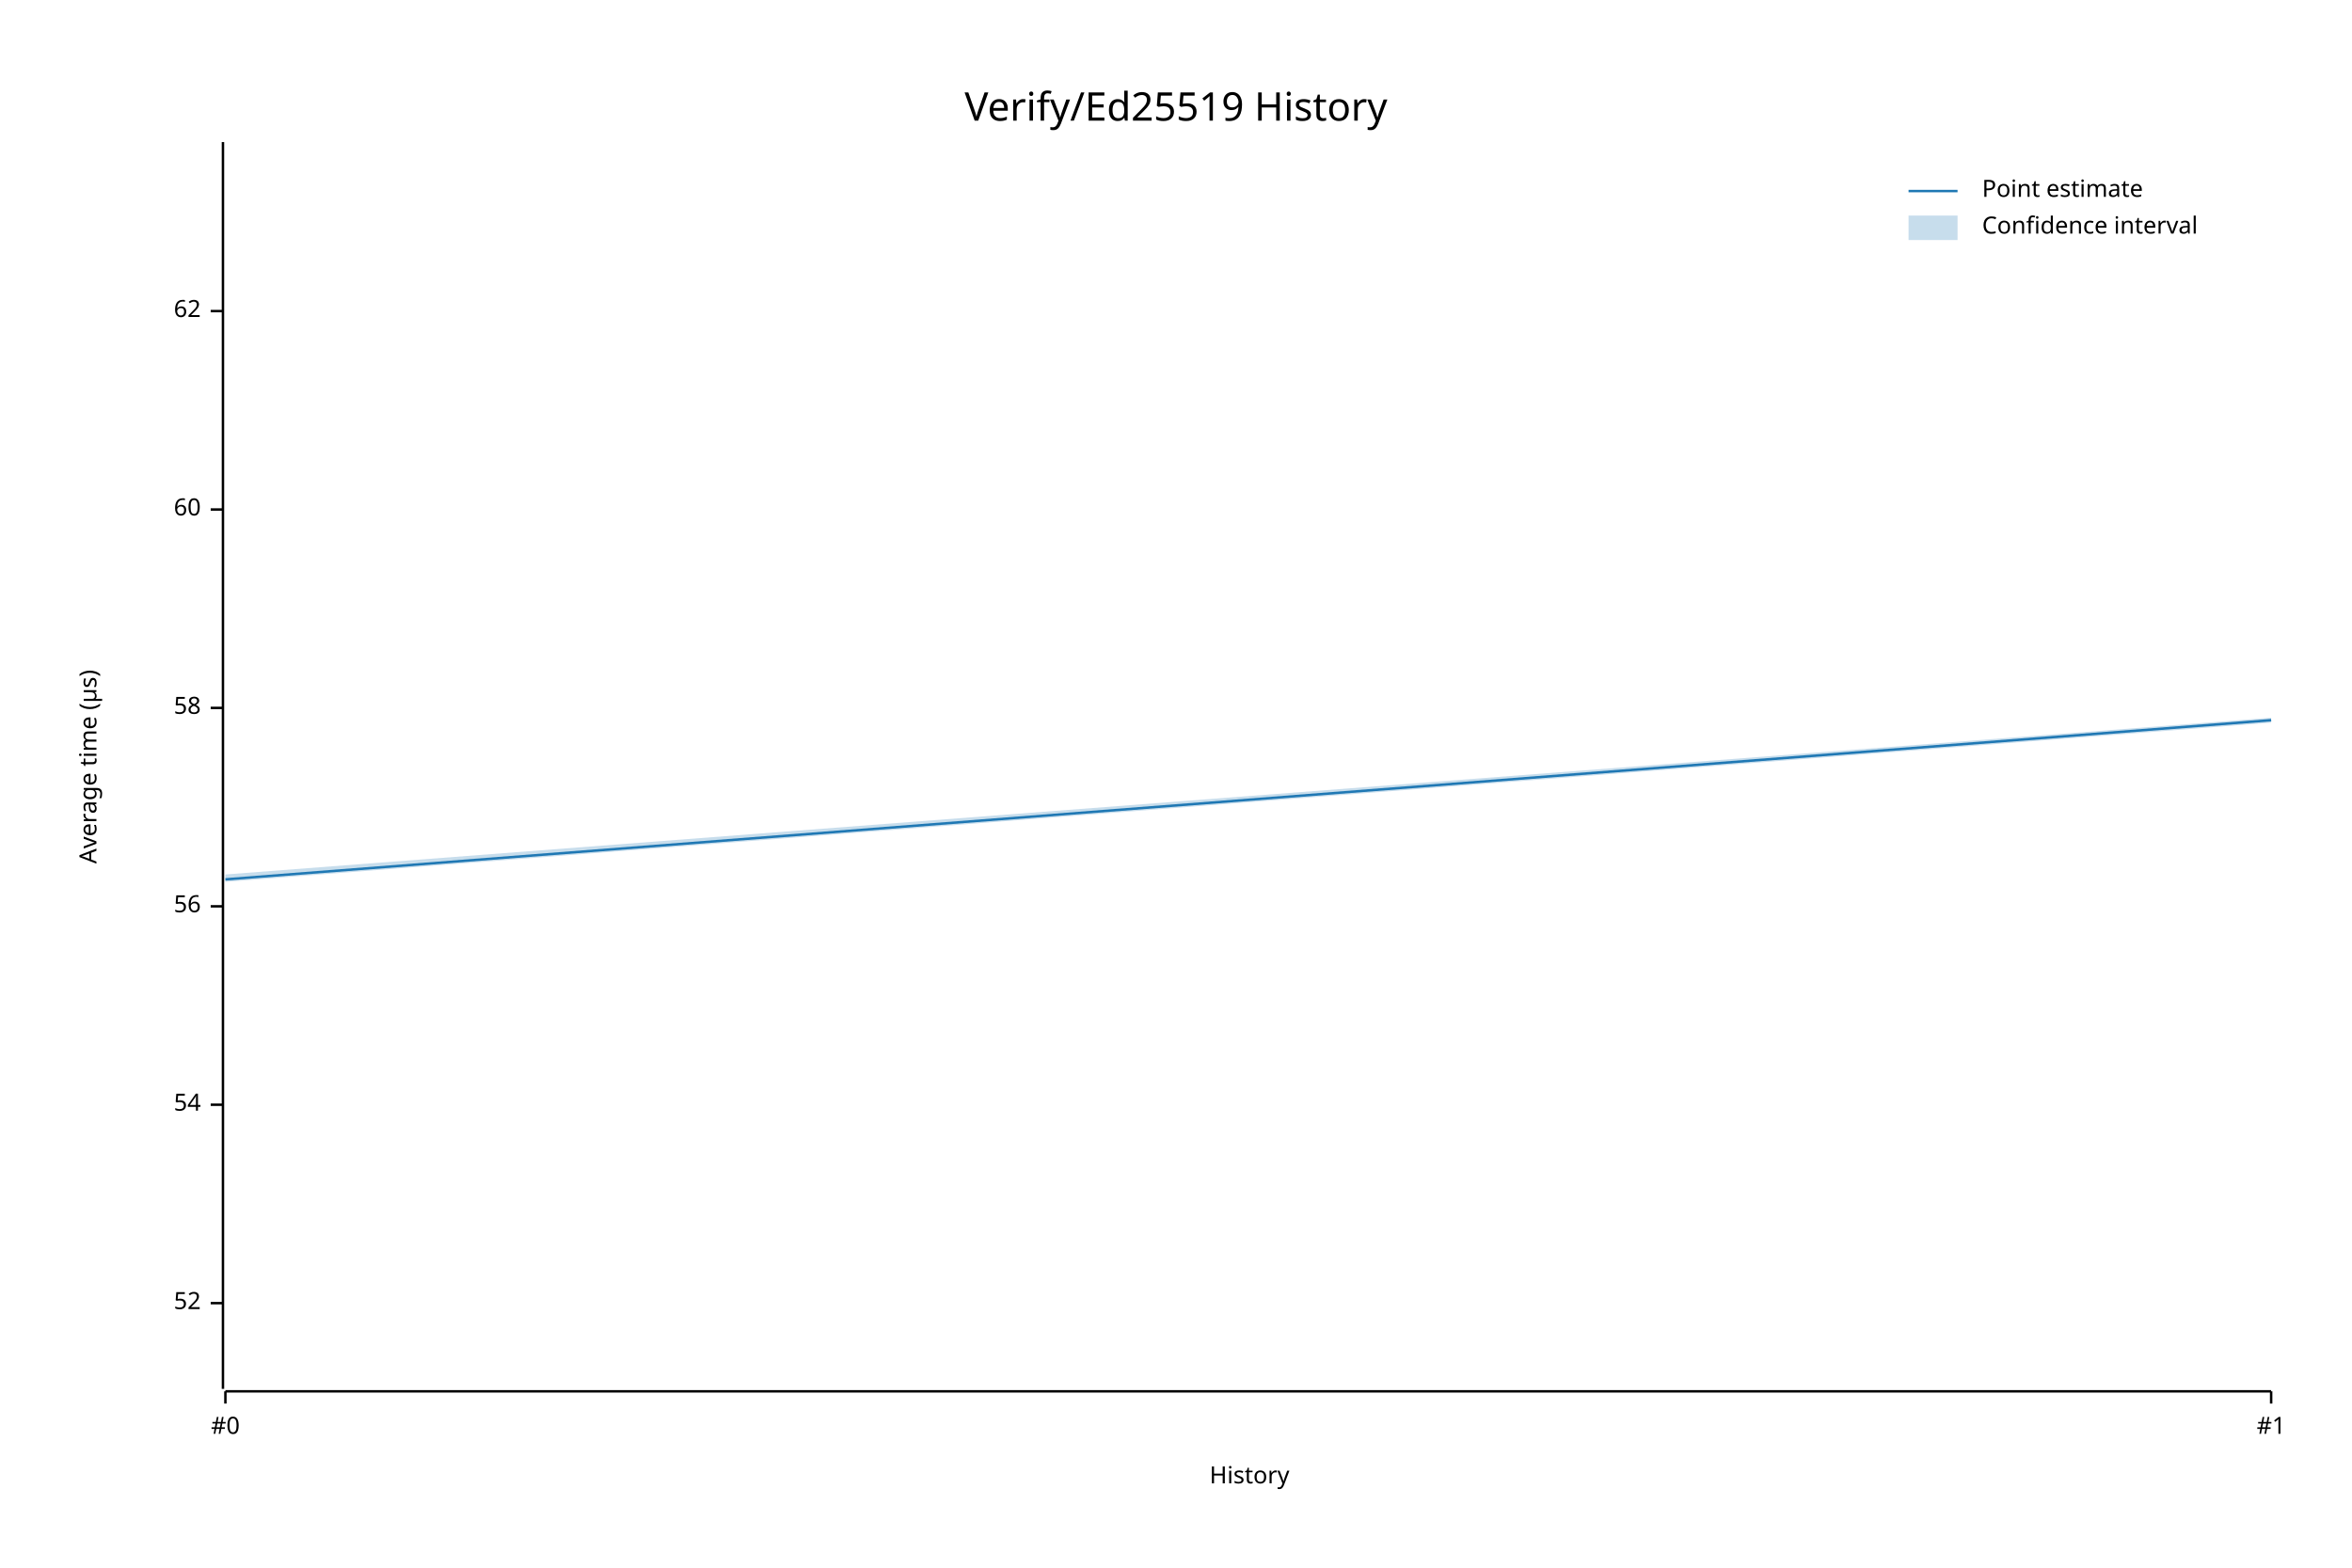
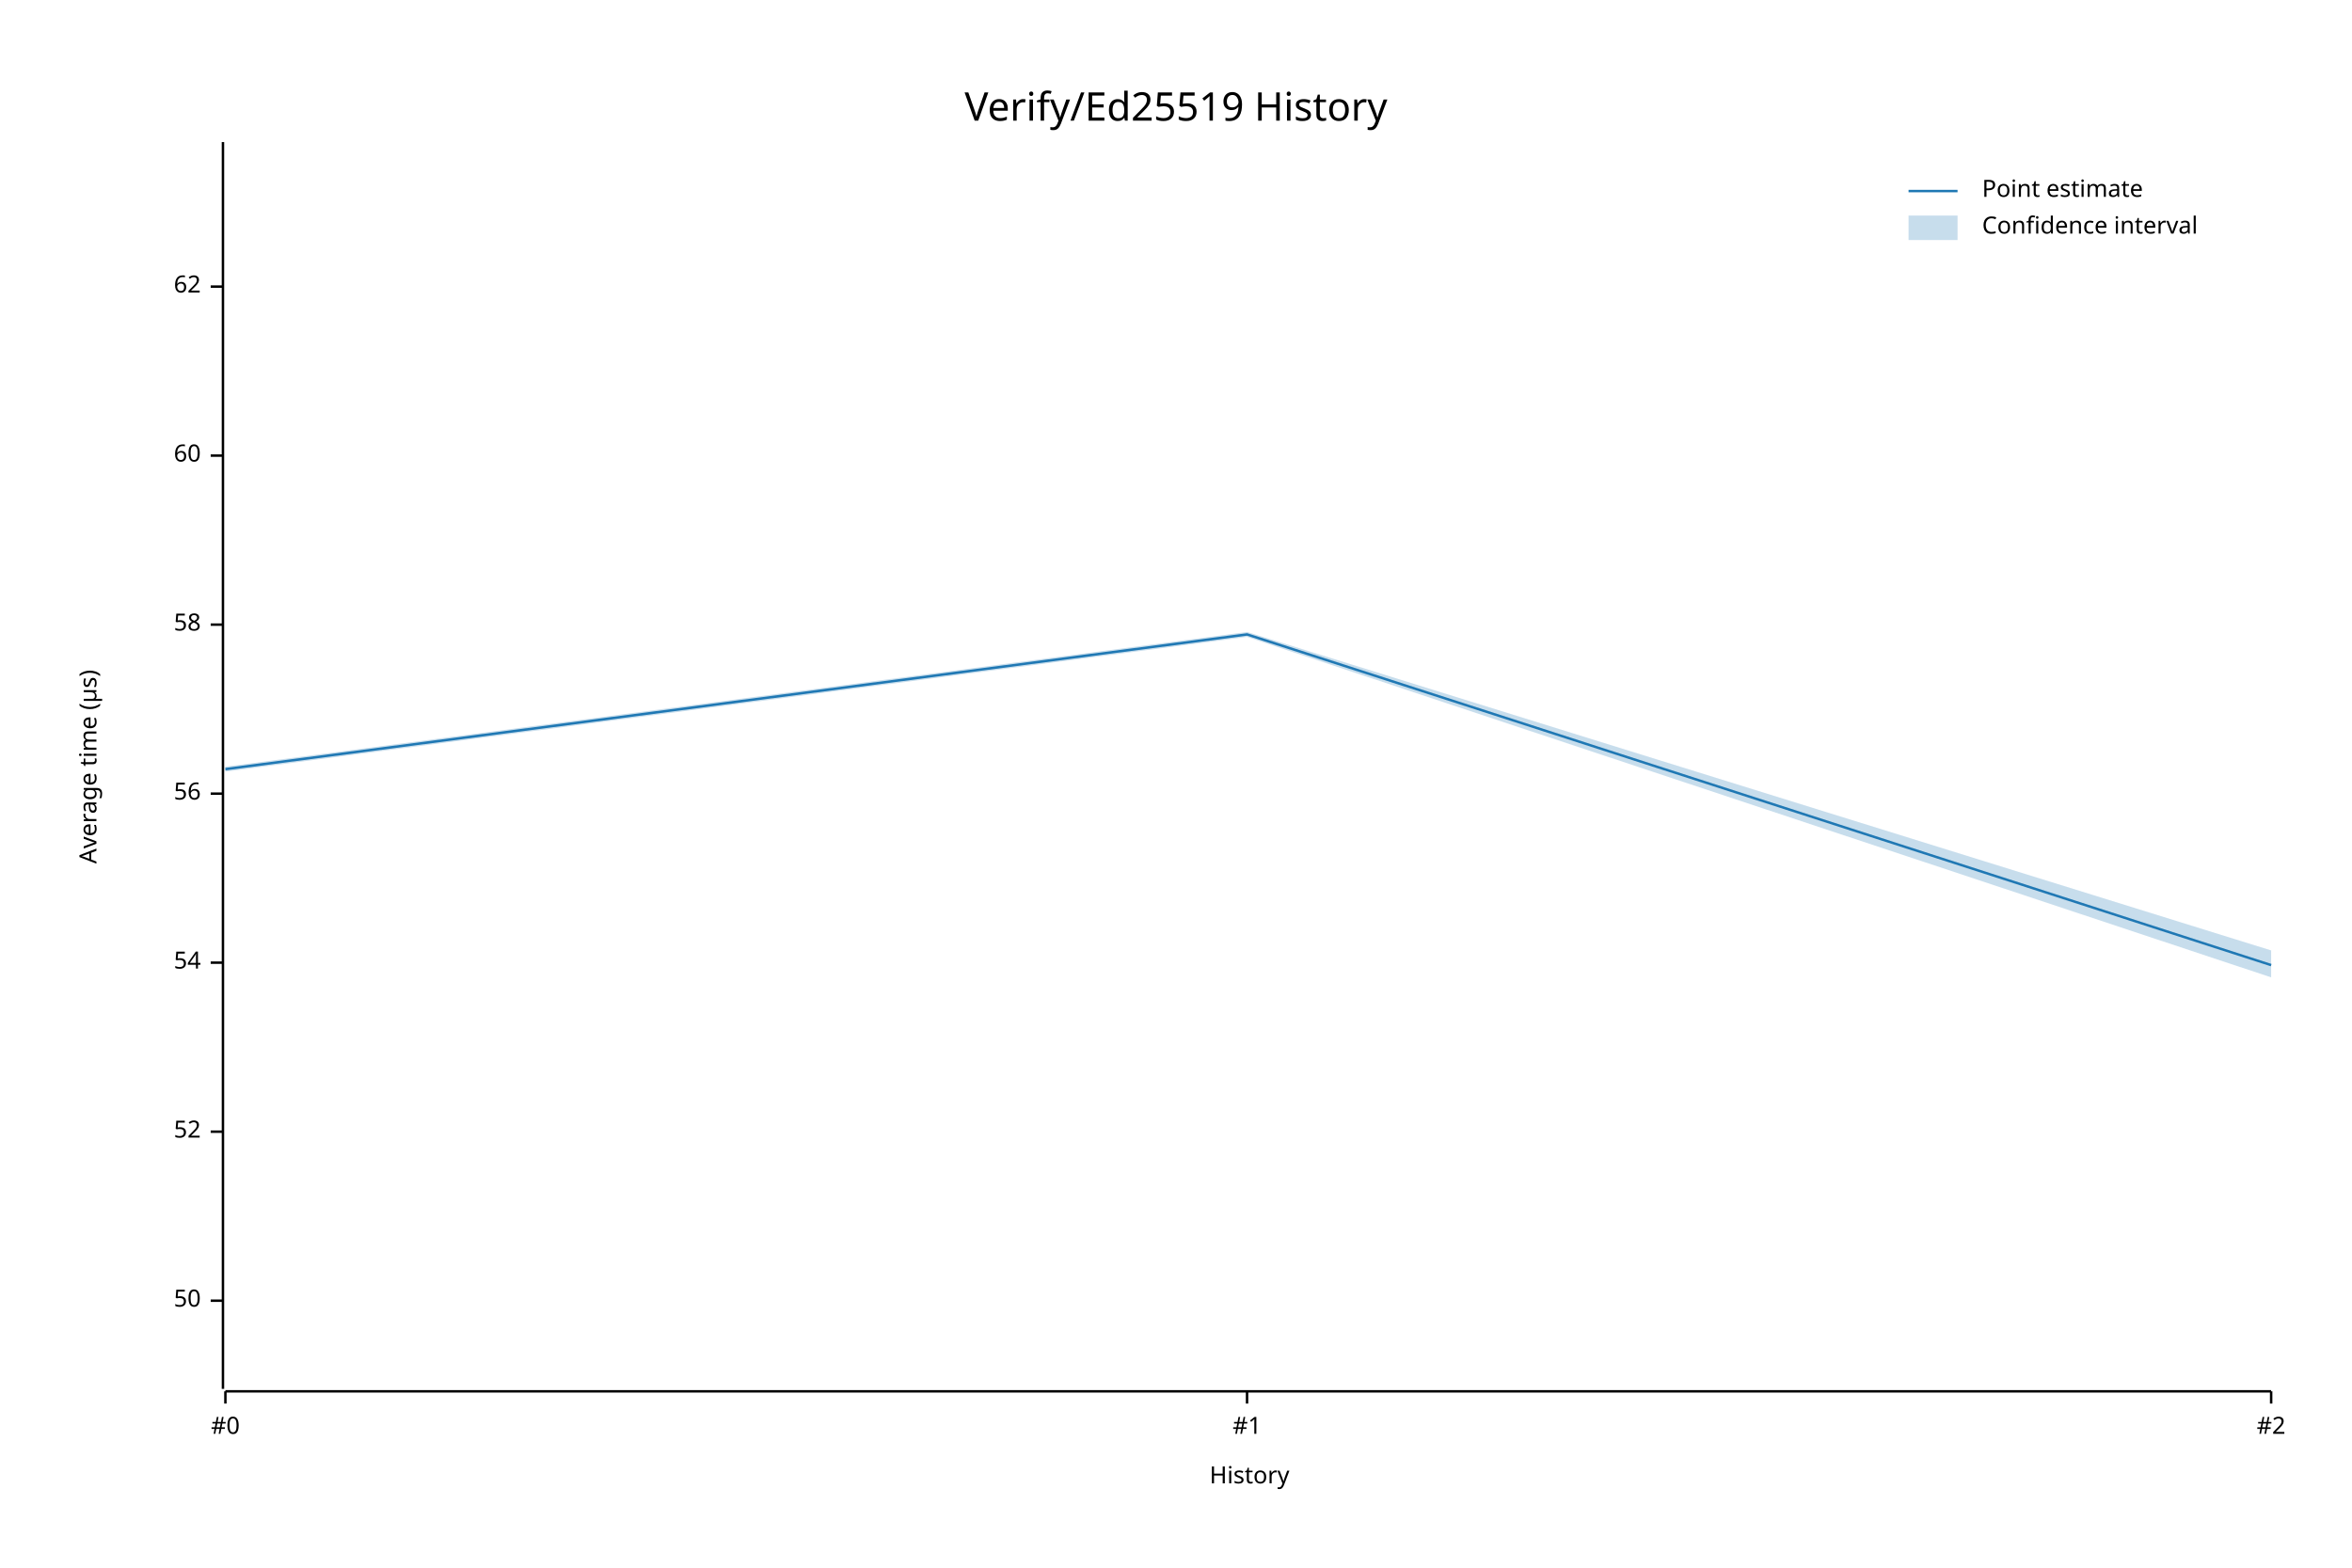
<svg xmlns="http://www.w3.org/2000/svg" width="960" height="640" viewBox="0 0 960 640">
  <text x="480" y="37" dy="0.76em" text-anchor="middle" font-family="sans-serif" font-size="16.129" opacity="1" fill="#000000">
Verify/Ed25519 History
</text>
  <text x="32" y="313" dy="0.76em" text-anchor="middle" font-family="sans-serif" font-size="9.677" opacity="1" fill="#000000" transform="rotate(270, 32, 313)">
Average time (µs)
</text>
  <text x="510" y="608" dy="-0.5ex" text-anchor="middle" font-family="sans-serif" font-size="9.677" opacity="1" fill="#000000">
History
</text>
  <polyline fill="none" opacity="1" stroke="#000000" stroke-width="1" points="91,58 91,567 " />
-   <text x="82" y="532" dy="0.5ex" text-anchor="end" font-family="sans-serif" font-size="9.677" opacity="1" fill="#000000">
+   <text x="82" y="531" dy="0.5ex" text-anchor="end" font-family="sans-serif" font-size="9.677" opacity="1" fill="#000000">
+ 50
+ </text>
+   <polyline fill="none" opacity="1" stroke="#000000" stroke-width="1" points="86,531 91,531 " />
+   <text x="82" y="462" dy="0.5ex" text-anchor="end" font-family="sans-serif" font-size="9.677" opacity="1" fill="#000000">
52
</text>
-   <polyline fill="none" opacity="1" stroke="#000000" stroke-width="1" points="86,532 91,532 " />
-   <text x="82" y="451" dy="0.5ex" text-anchor="end" font-family="sans-serif" font-size="9.677" opacity="1" fill="#000000">
+   <polyline fill="none" opacity="1" stroke="#000000" stroke-width="1" points="86,462 91,462 " />
+   <text x="82" y="393" dy="0.5ex" text-anchor="end" font-family="sans-serif" font-size="9.677" opacity="1" fill="#000000">
54
</text>
-   <polyline fill="none" opacity="1" stroke="#000000" stroke-width="1" points="86,451 91,451 " />
-   <text x="82" y="370" dy="0.5ex" text-anchor="end" font-family="sans-serif" font-size="9.677" opacity="1" fill="#000000">
+   <polyline fill="none" opacity="1" stroke="#000000" stroke-width="1" points="86,393 91,393 " />
+   <text x="82" y="324" dy="0.5ex" text-anchor="end" font-family="sans-serif" font-size="9.677" opacity="1" fill="#000000">
56
</text>
-   <polyline fill="none" opacity="1" stroke="#000000" stroke-width="1" points="86,370 91,370 " />
-   <text x="82" y="289" dy="0.5ex" text-anchor="end" font-family="sans-serif" font-size="9.677" opacity="1" fill="#000000">
+   <polyline fill="none" opacity="1" stroke="#000000" stroke-width="1" points="86,324 91,324 " />
+   <text x="82" y="255" dy="0.5ex" text-anchor="end" font-family="sans-serif" font-size="9.677" opacity="1" fill="#000000">
58
</text>
-   <polyline fill="none" opacity="1" stroke="#000000" stroke-width="1" points="86,289 91,289 " />
-   <text x="82" y="208" dy="0.5ex" text-anchor="end" font-family="sans-serif" font-size="9.677" opacity="1" fill="#000000">
+   <polyline fill="none" opacity="1" stroke="#000000" stroke-width="1" points="86,255 91,255 " />
+   <text x="82" y="186" dy="0.5ex" text-anchor="end" font-family="sans-serif" font-size="9.677" opacity="1" fill="#000000">
60
</text>
-   <polyline fill="none" opacity="1" stroke="#000000" stroke-width="1" points="86,208 91,208 " />
-   <text x="82" y="127" dy="0.5ex" text-anchor="end" font-family="sans-serif" font-size="9.677" opacity="1" fill="#000000">
+   <polyline fill="none" opacity="1" stroke="#000000" stroke-width="1" points="86,186 91,186 " />
+   <text x="82" y="117" dy="0.5ex" text-anchor="end" font-family="sans-serif" font-size="9.677" opacity="1" fill="#000000">
62
</text>
-   <polyline fill="none" opacity="1" stroke="#000000" stroke-width="1" points="86,127 91,127 " />
+   <polyline fill="none" opacity="1" stroke="#000000" stroke-width="1" points="86,117 91,117 " />
  <polyline fill="none" opacity="1" stroke="#000000" stroke-width="1" points="92,568 927,568 " />
  <text x="92" y="578" dy="0.76em" text-anchor="middle" font-family="sans-serif" font-size="9.677" opacity="1" fill="#000000">
#0
</text>
  <polyline fill="none" opacity="1" stroke="#000000" stroke-width="1" points="92,568 92,573 " />
-   <text x="927" y="578" dy="0.76em" text-anchor="middle" font-family="sans-serif" font-size="9.677" opacity="1" fill="#000000">
+   <text x="509" y="578" dy="0.76em" text-anchor="middle" font-family="sans-serif" font-size="9.677" opacity="1" fill="#000000">
#1
</text>
+   <polyline fill="none" opacity="1" stroke="#000000" stroke-width="1" points="509,568 509,573 " />
+   <text x="927" y="578" dy="0.76em" text-anchor="middle" font-family="sans-serif" font-size="9.677" opacity="1" fill="#000000">
+ #2
+ </text>
  <polyline fill="none" opacity="1" stroke="#000000" stroke-width="1" points="927,568 927,573 " />
-   <polyline fill="none" opacity="1" stroke="#1F78B4" stroke-width="1" points="92,359 927,294 " />
-   <polygon opacity="0.25" fill="#1F78B4" points="92,357 927,293 927,295 92,360 " />
+   <polyline fill="none" opacity="1" stroke="#1F78B4" stroke-width="1" points="92,314 509,259 927,394 " />
+   <polygon opacity="0.25" fill="#1F78B4" points="92,313 509,258 927,388 927,399 509,260 92,315 " />
  <text x="809" y="73" dy="0.76em" text-anchor="start" font-family="sans-serif" font-size="9.677" opacity="1" fill="#000000">
Point estimate
</text>
  <text x="809" y="88" dy="0.76em" text-anchor="start" font-family="sans-serif" font-size="9.677" opacity="1" fill="#000000">
Confidence interval
</text>
  <polyline fill="none" opacity="1" stroke="#1F78B4" stroke-width="1" points="779,78 799,78 " />
  <rect x="779" y="88" width="20" height="10" opacity="0.25" fill="#1F78B4" stroke="none" />
</svg>
